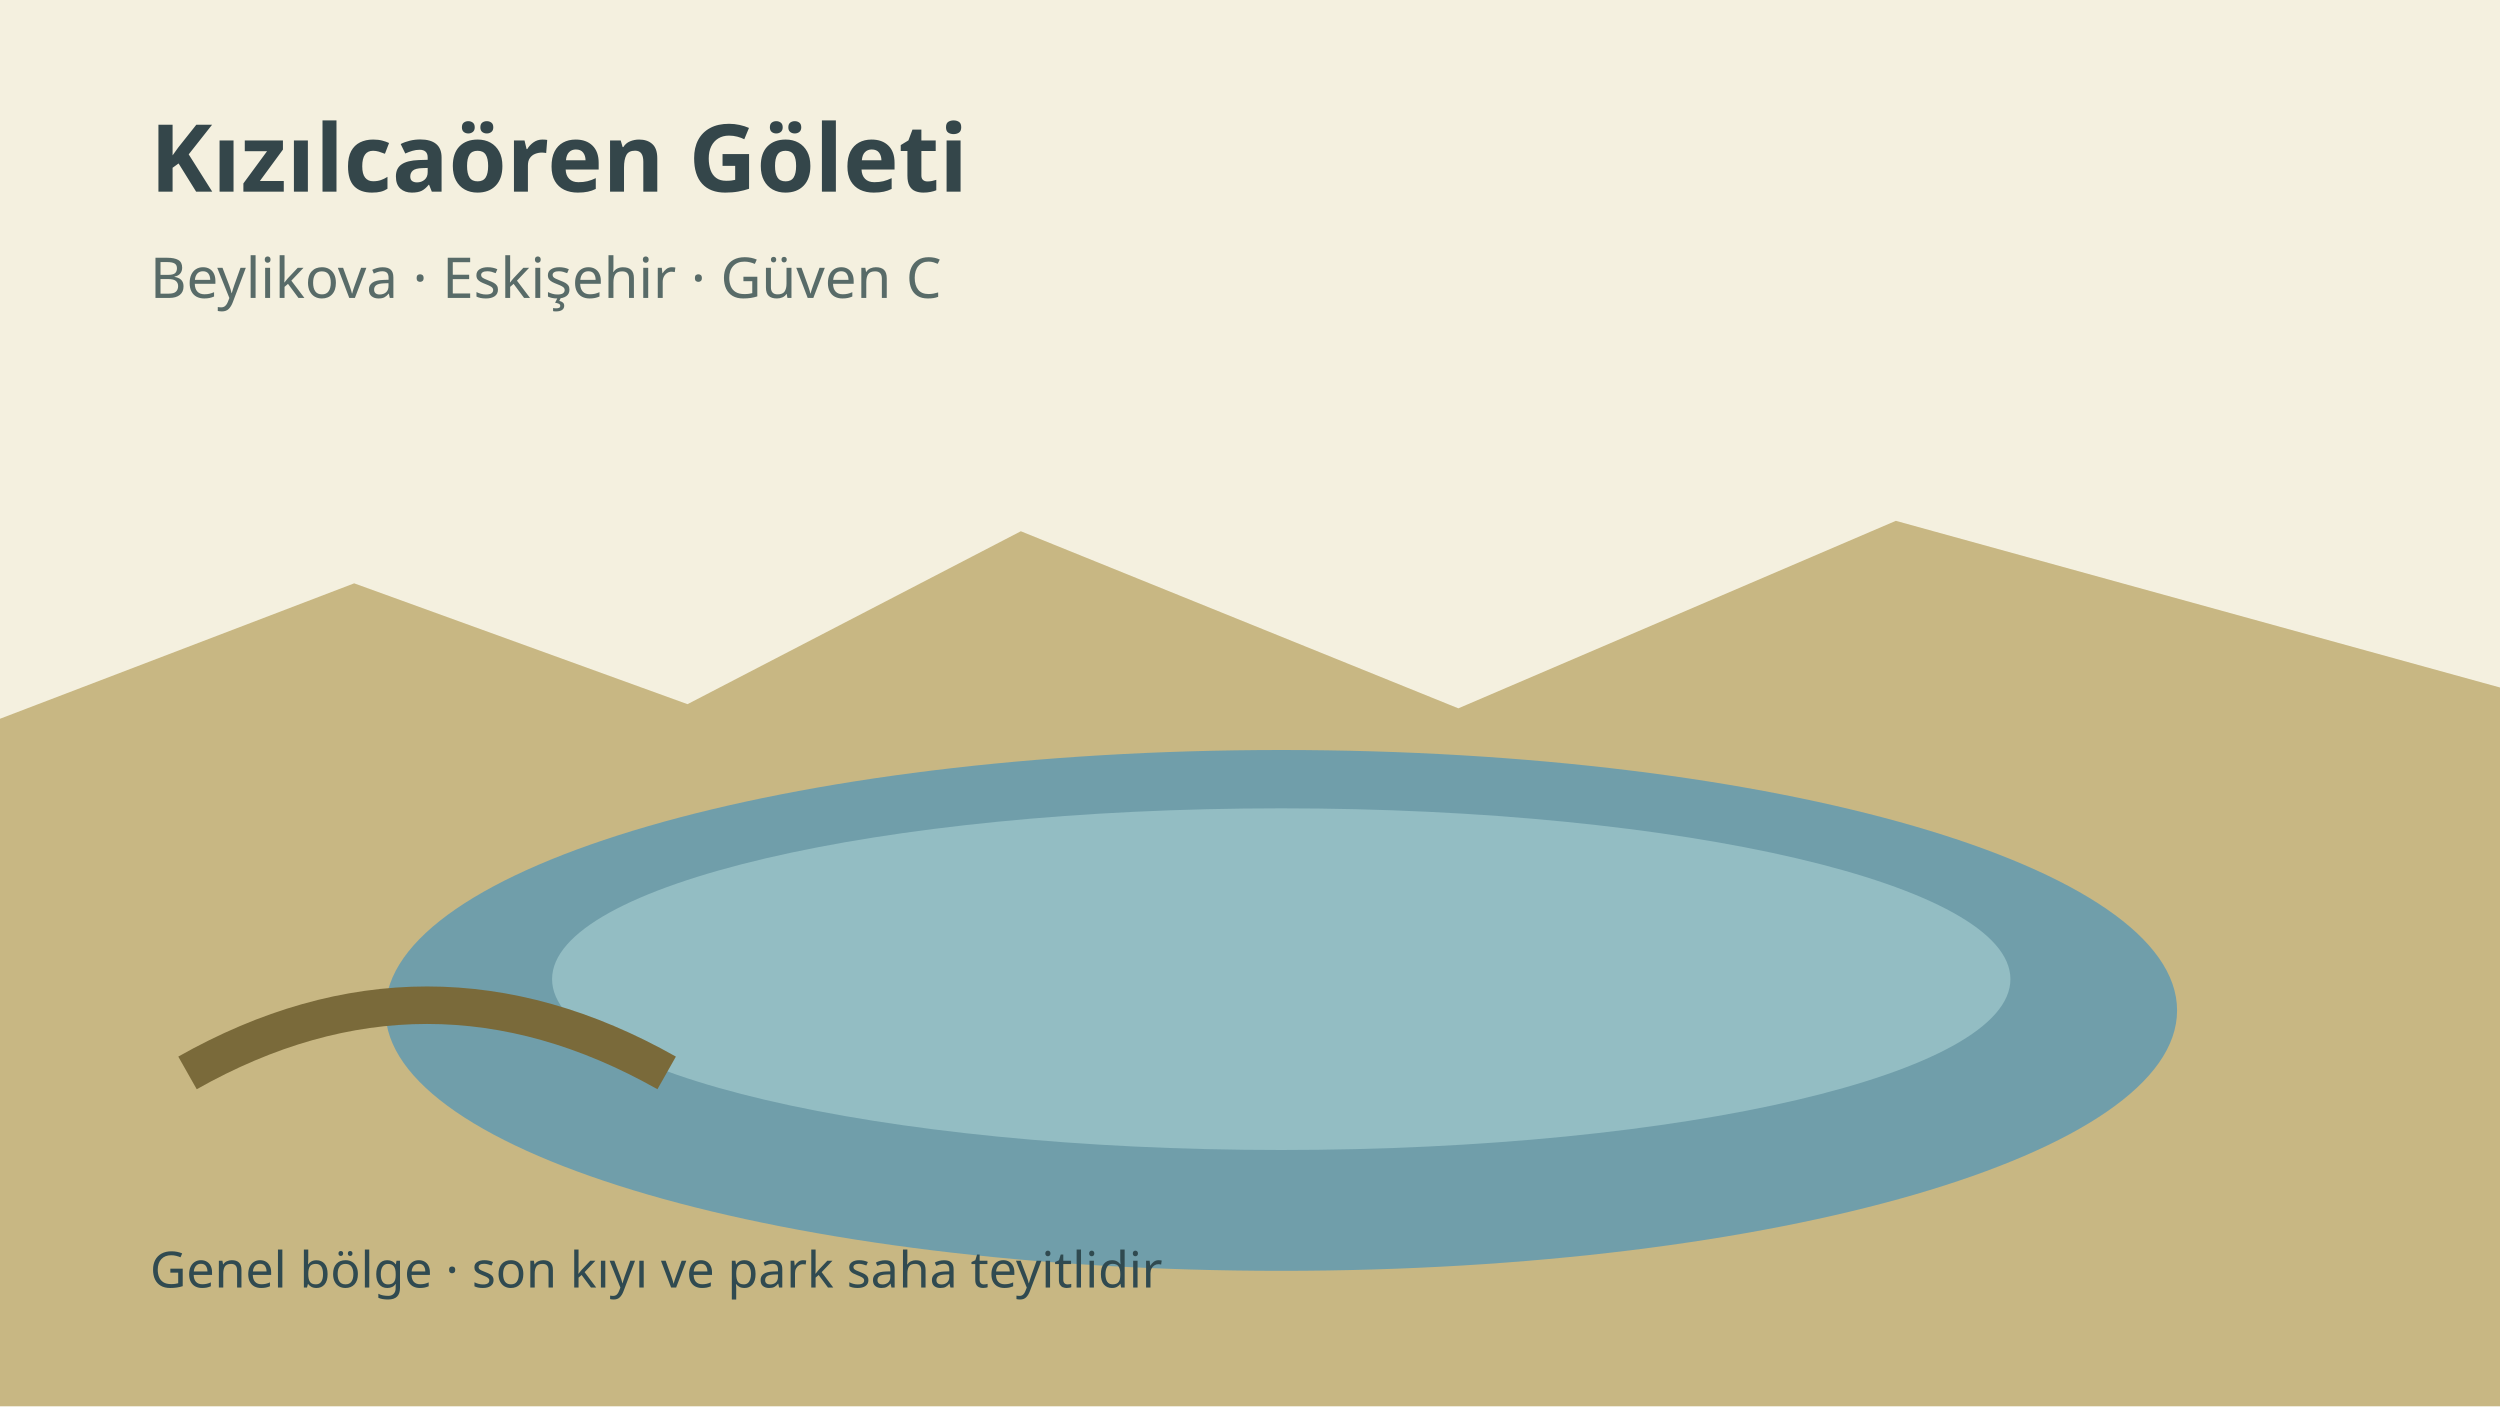
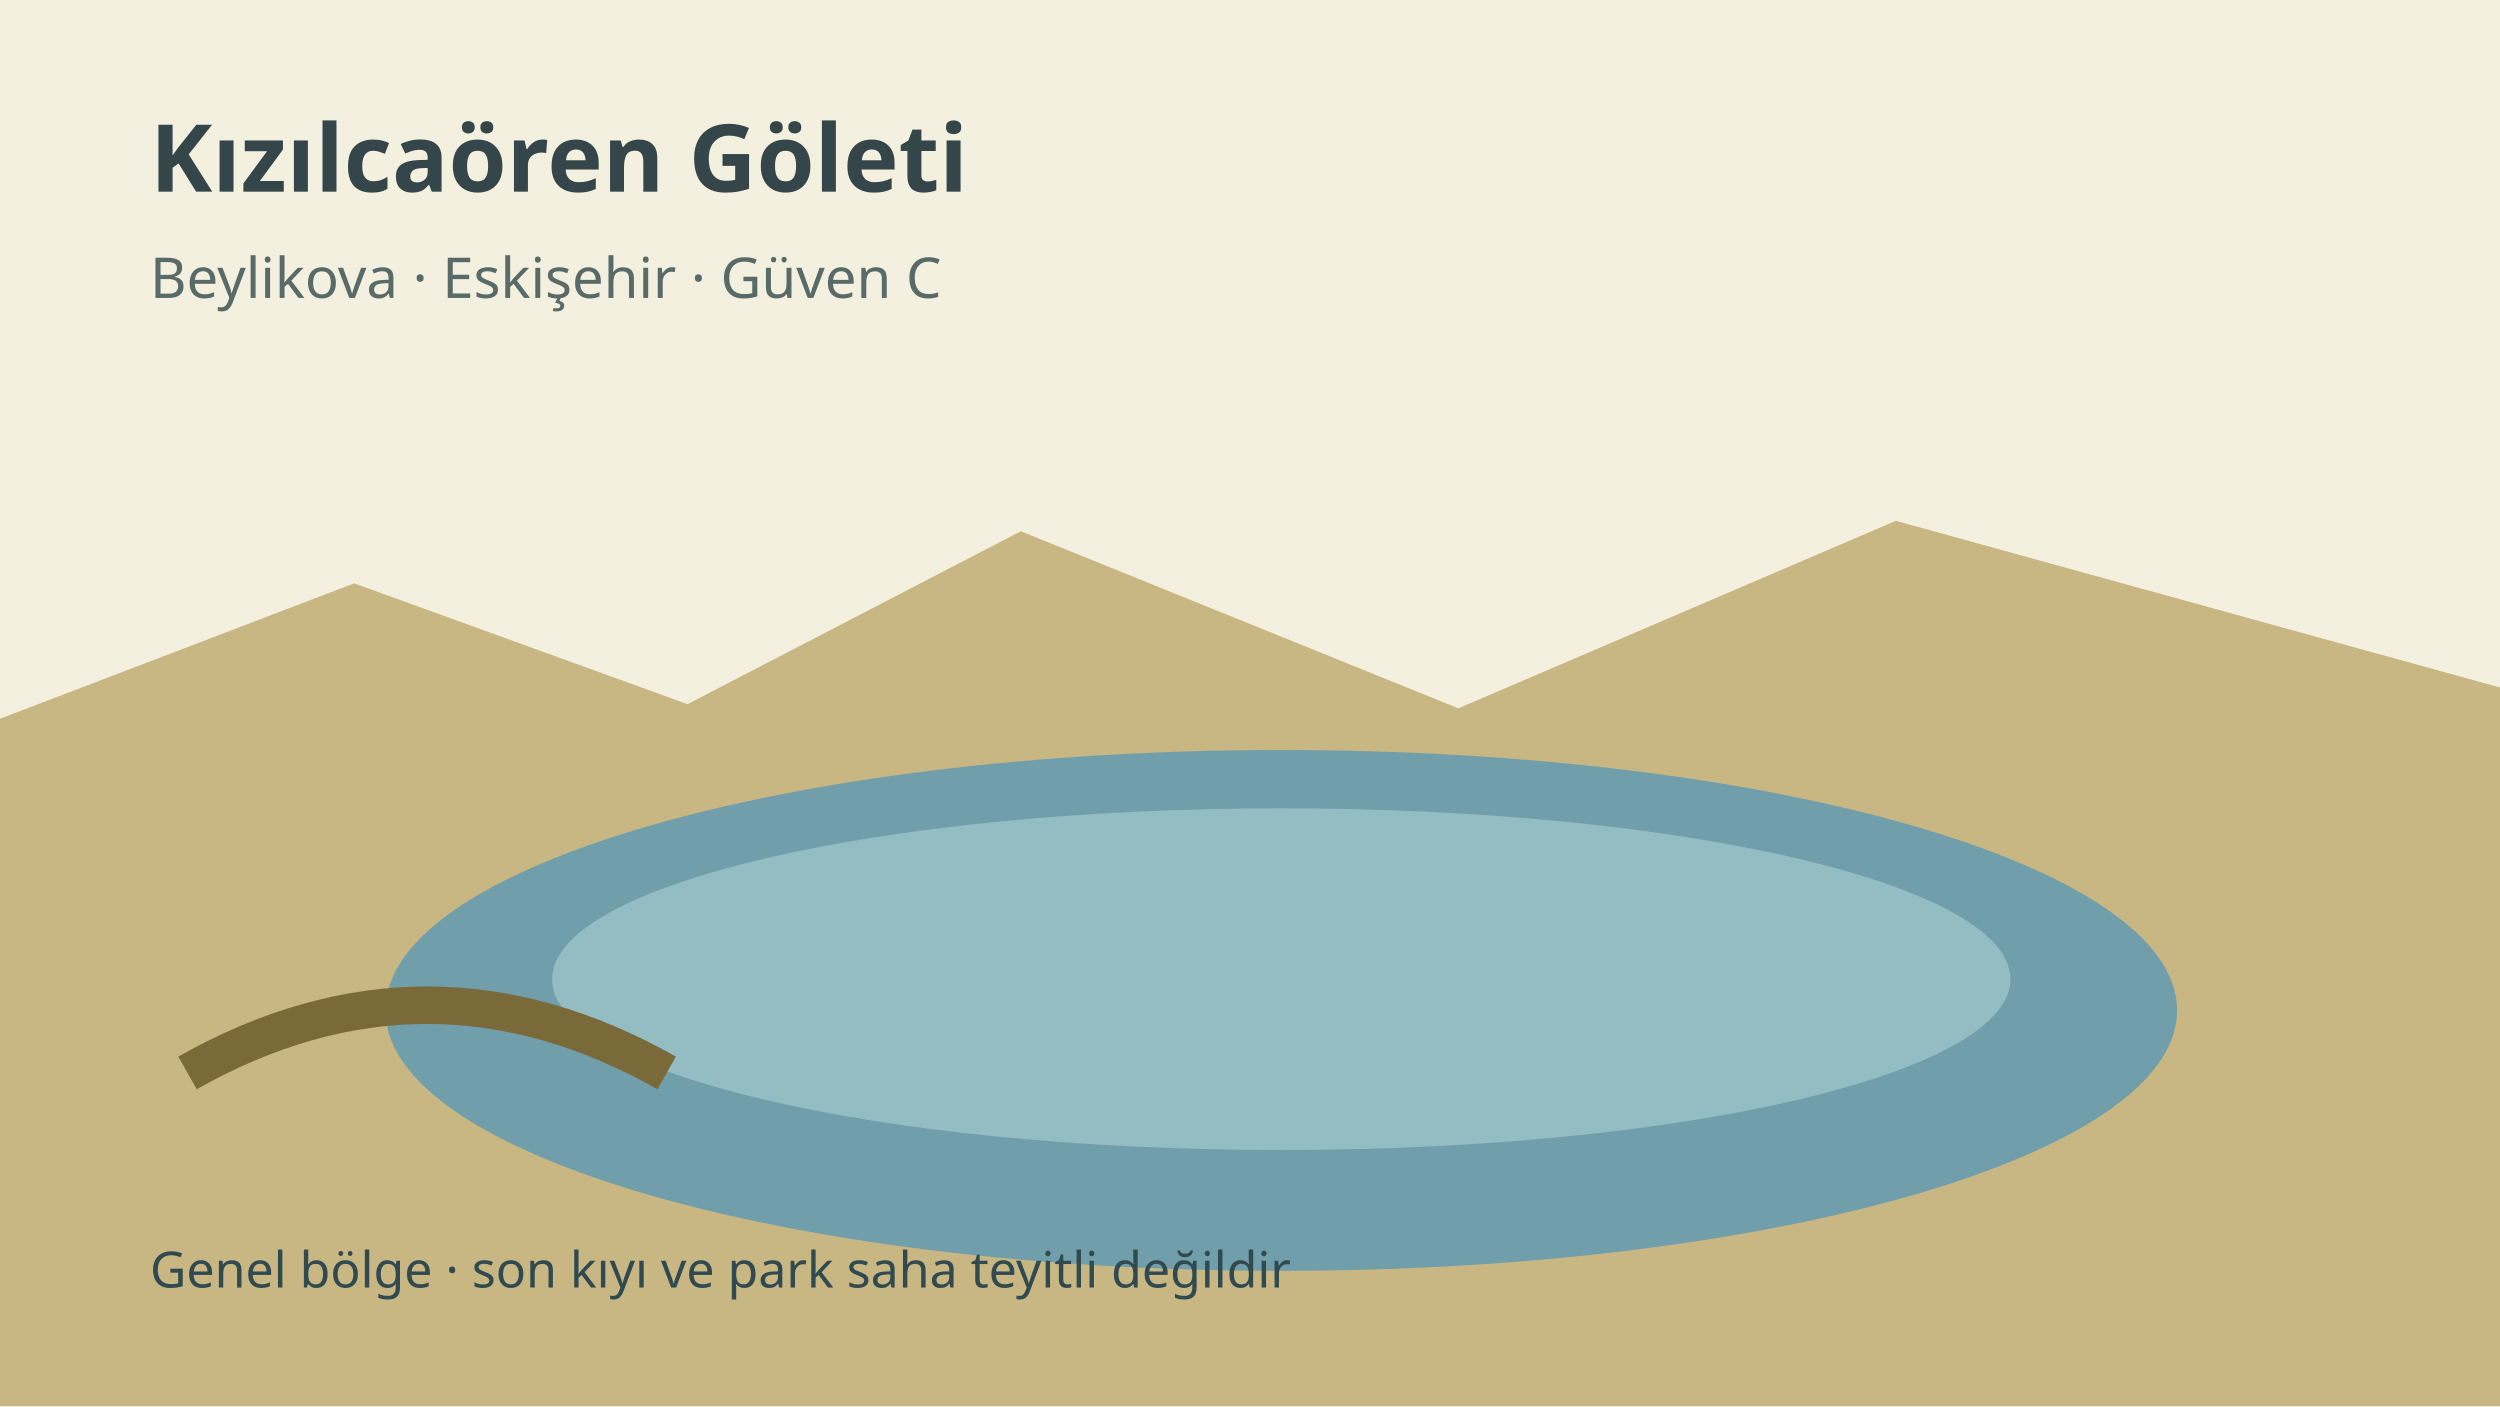
<svg xmlns="http://www.w3.org/2000/svg" viewBox="0 0 1200 675" role="img" aria-labelledby="t d">
  <rect width="1200" height="675" fill="#f4f0df" />
  <path d="M0 345 L170 280 330 338 490 255 700 340 910 250 1200 330 V675 H0Z" fill="#c8b783" />
  <ellipse cx="615" cy="485" rx="430" ry="125" fill="#709eaa" />
  <ellipse cx="615" cy="470" rx="350" ry="82" fill="#93bdc3" />
  <path d="M90 515 Q205 450 320 515" stroke="#7a6a3a" stroke-width="18" fill="none" />
  <text x="72" y="92" font-family="system-ui,sans-serif" font-size="45" font-weight="800" fill="#34464a">Kızılcaören Göleti</text>
  <text x="72" y="143" font-family="system-ui,sans-serif" font-size="27" fill="#586b68">Beylikova · Eskişehir · Güven C</text>
-   <text x="72" y="618" font-family="system-ui,sans-serif" font-size="24" fill="#304a50">Genel bölge · son kıyı ve park saha teyitlidir</text>
+   <text x="72" y="618" font-family="system-ui,sans-serif" font-size="24" fill="#304a50">Genel bölge · son kıyı ve park saha teyitli değildir</text>
</svg>
